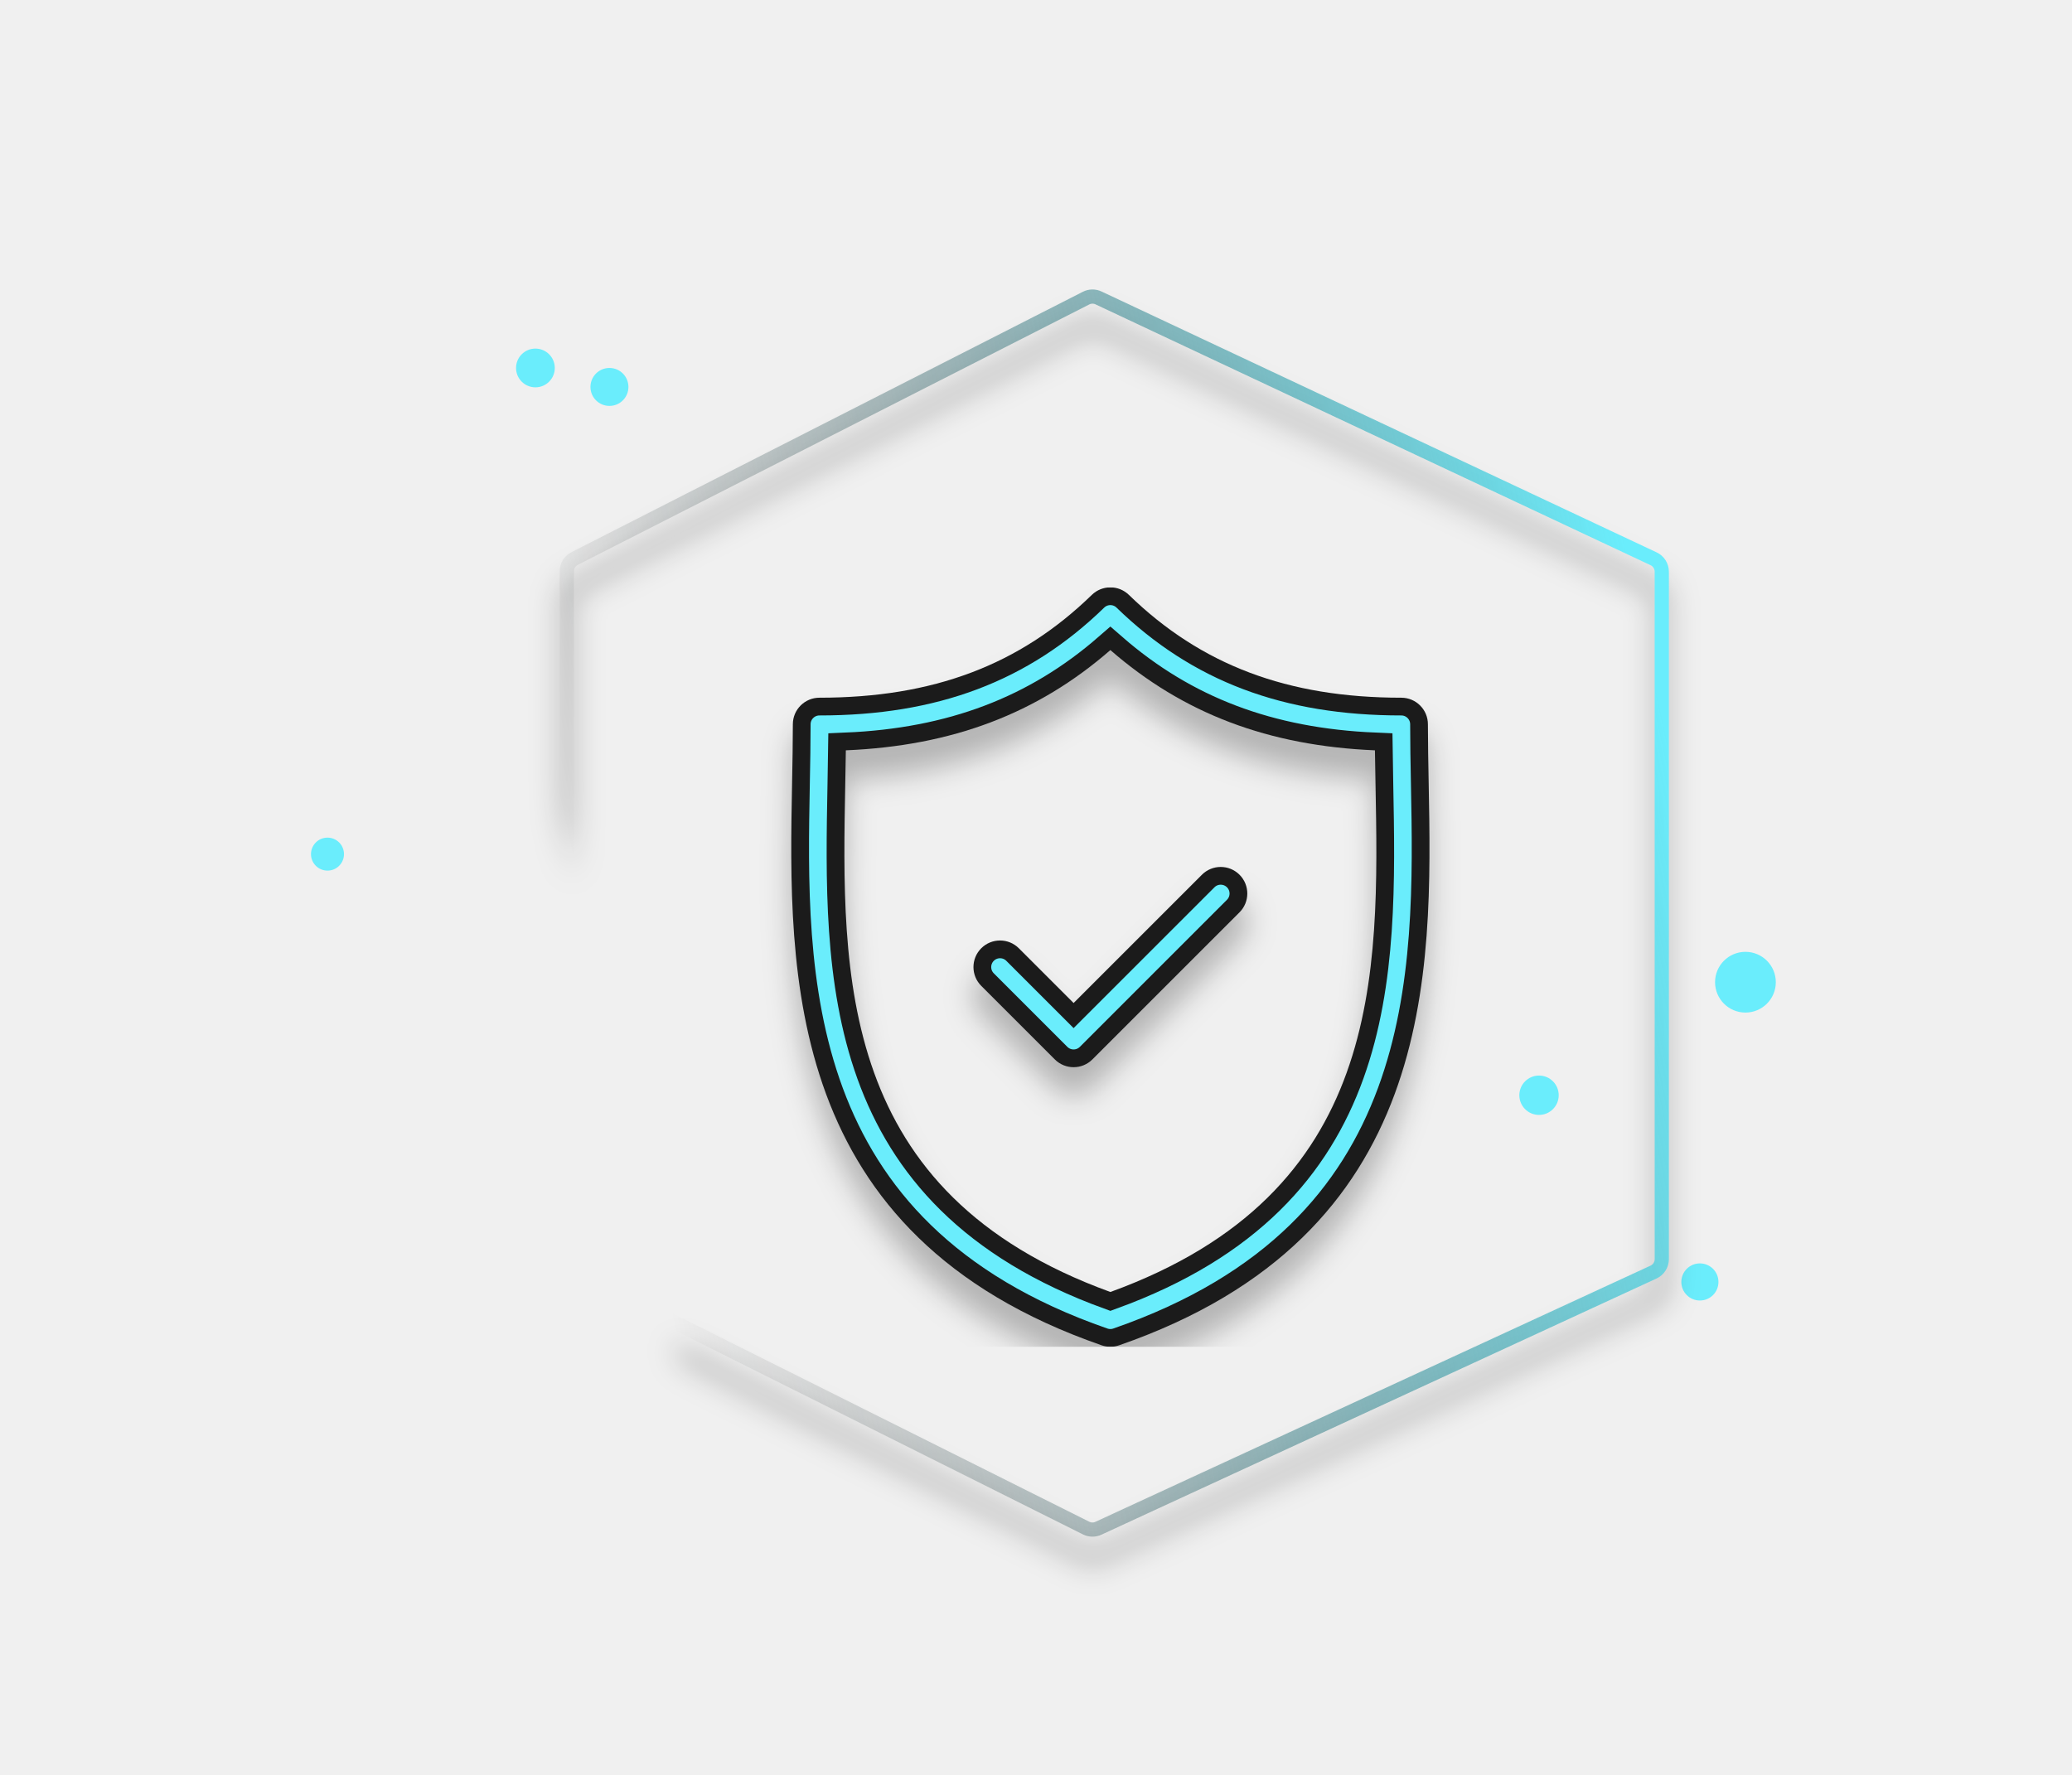
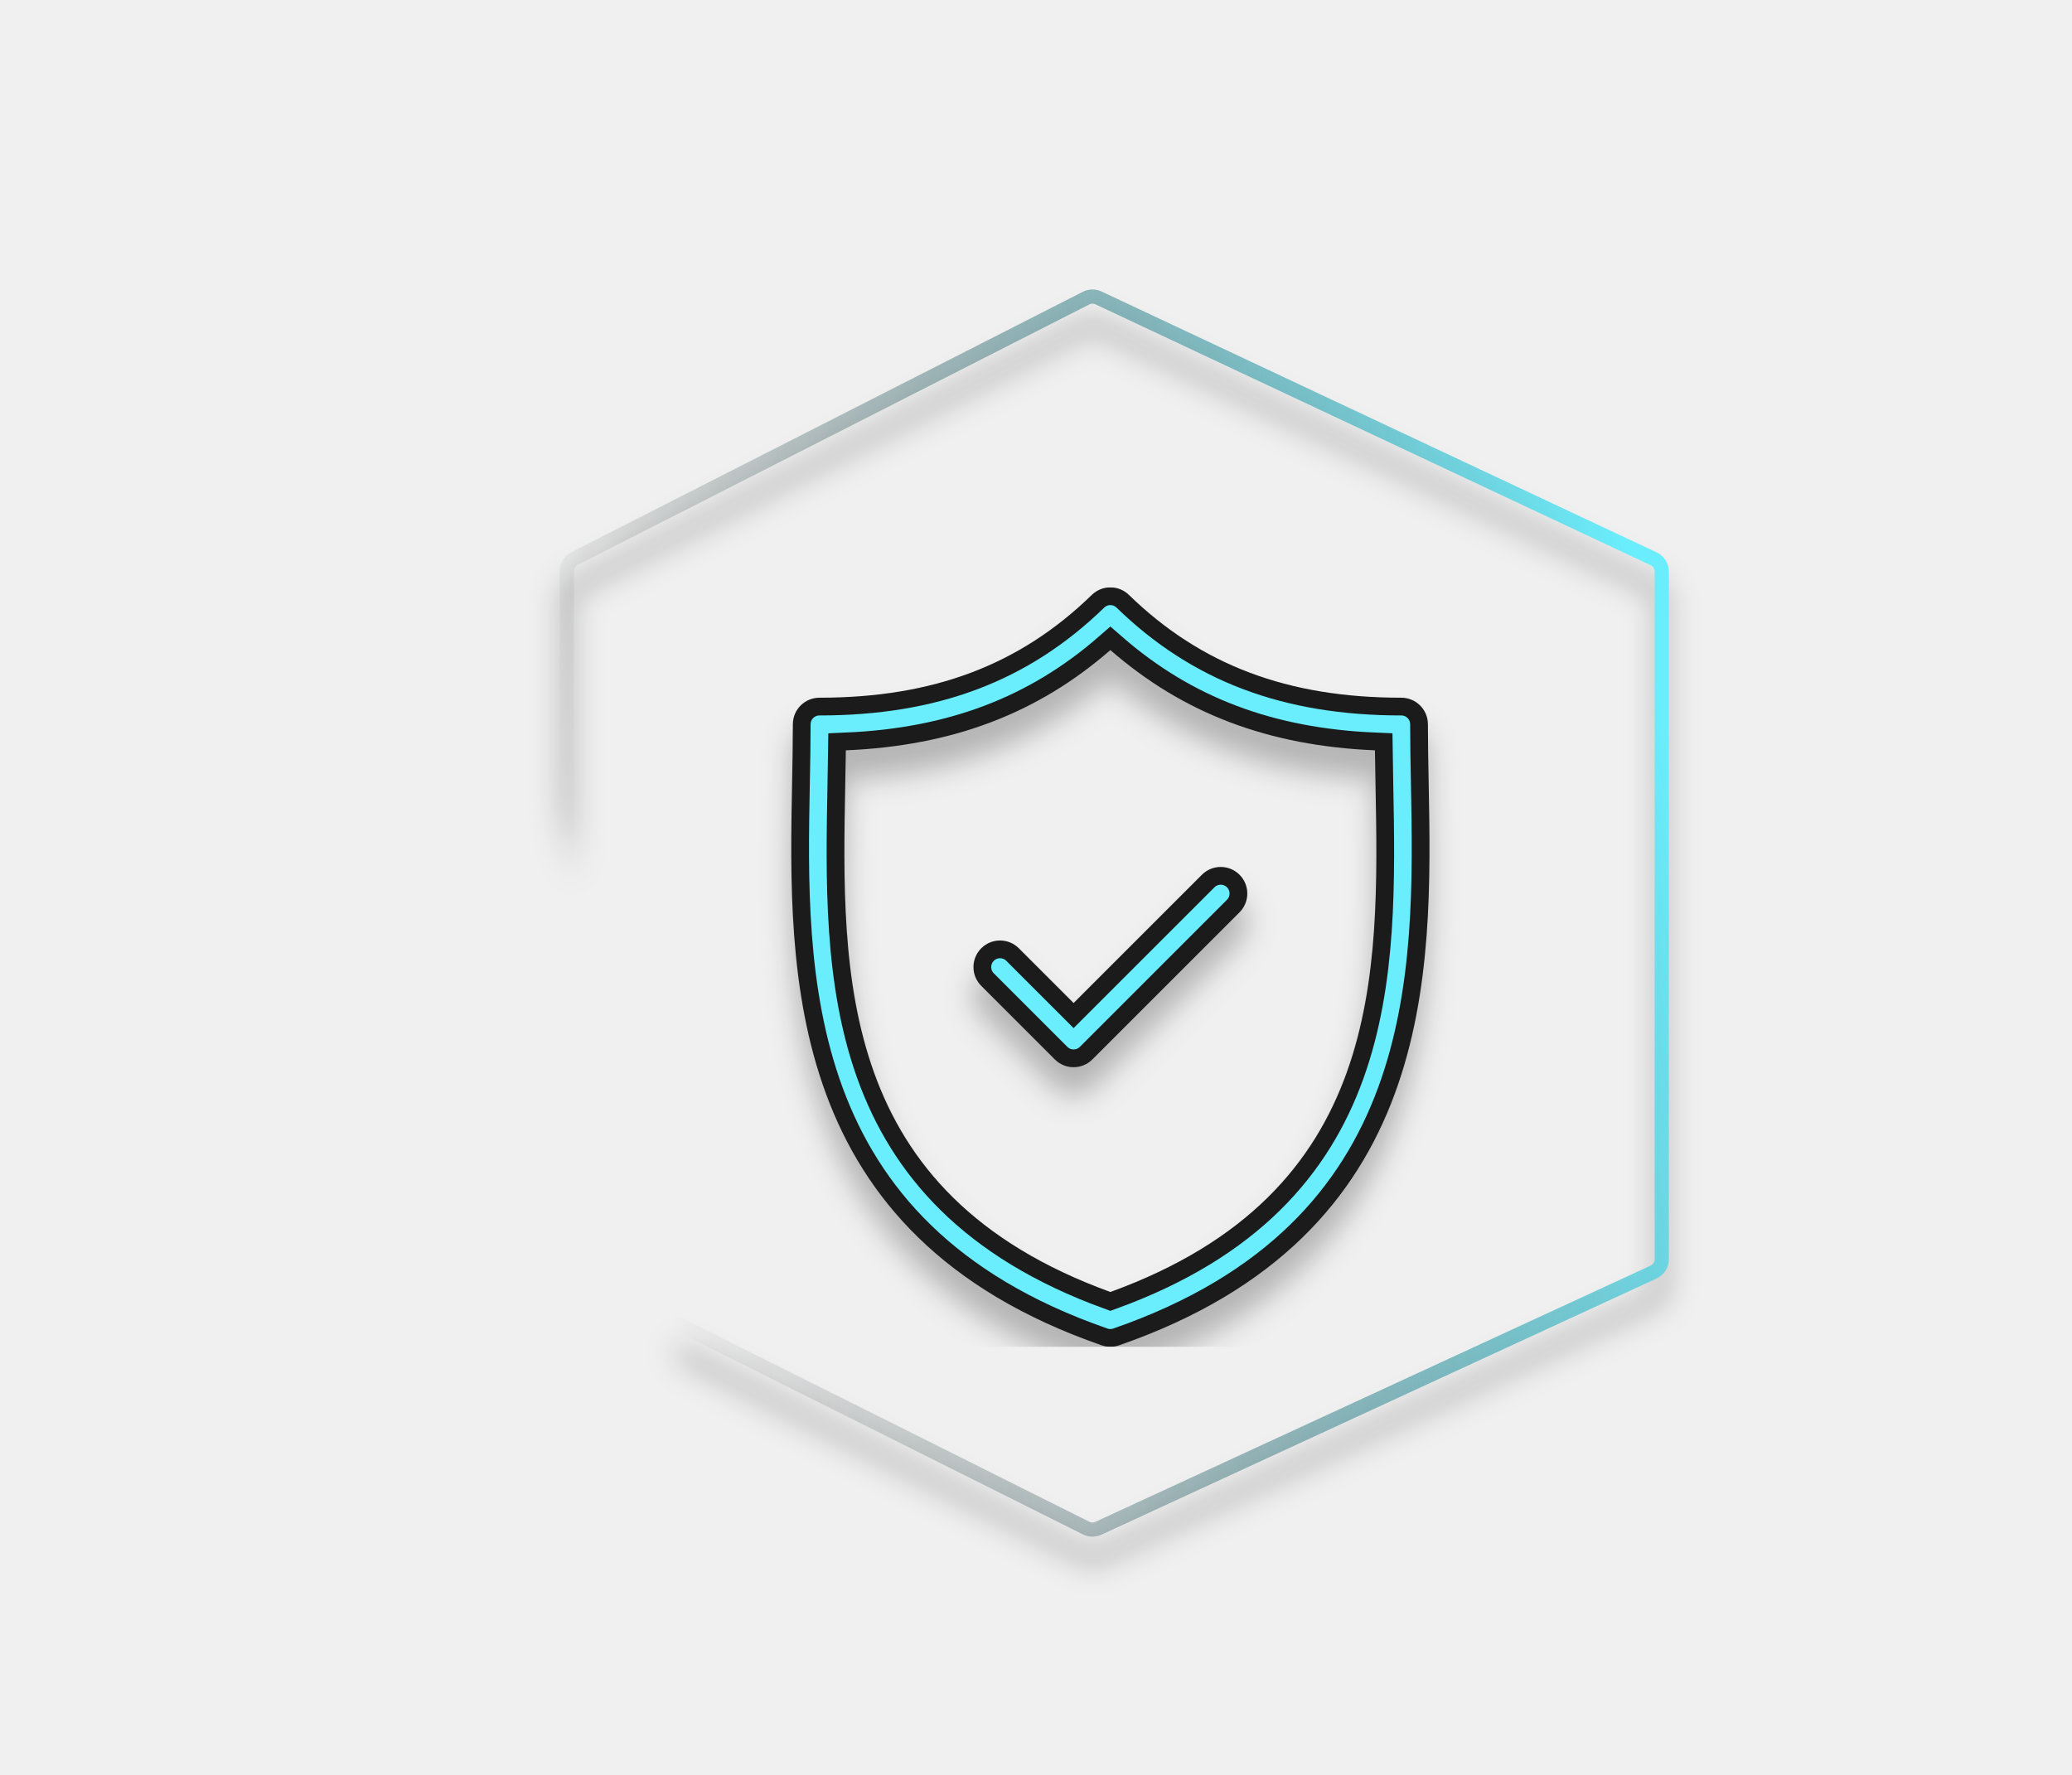
<svg xmlns="http://www.w3.org/2000/svg" width="216" height="185" viewBox="0 -40 214 250" fill="none">
-   <g>
-     <animateTransform attributeName="transform" type="rotate" values="0 108.0 92.5; 360 108.0 92.5" calcMode="linear" begin="0s" dur="15s" repeatCount="indefinite" />
-     <circle cx="36.481" cy="11.845" r="2.729" fill="#6AEDFC" />
-     <circle cx="46.909" cy="14.518" r="2.675" fill="#6AEDFC" />
-     <circle cx="7.188" cy="80.344" r="2.324" fill="#6AEDFC" />
-     <circle cx="206.942" cy="98.389" r="4.279" fill="#6AEDFC" />
-     <circle cx="177.863" cy="114.316" r="2.773" fill="#6AEDFC" />
-     <circle cx="200.525" cy="140.624" r="2.615" fill="#6AEDFC" />
-   </g>
  <g clip-path="url(#clip0)" filter="url(#filter0_d)">
    <mask id="path-1-inside-1" fill="white">
      <path d="M162.317 70.308C162.263 67.419 162.21 64.691 162.21 62.05C162.21 59.982 160.534 58.305 158.465 58.305C142.448 58.305 130.252 53.702 120.087 43.818C118.633 42.404 116.319 42.405 114.865 43.818C104.701 53.702 92.508 58.305 76.492 58.305C74.423 58.305 72.746 59.982 72.746 62.05C72.746 64.691 72.695 67.421 72.639 70.31C72.126 97.194 71.423 134.013 116.25 149.551C116.647 149.689 117.062 149.758 117.476 149.758C117.891 149.758 118.306 149.689 118.703 149.551C163.533 134.013 162.831 97.193 162.317 70.308ZM117.477 142.038C79.032 128.072 79.613 97.479 80.129 70.453C80.16 68.831 80.19 67.259 80.211 65.718C95.212 65.085 107.208 60.539 117.477 51.593C127.747 60.539 139.744 65.085 154.747 65.718C154.767 67.259 154.797 68.83 154.828 70.451C155.344 97.477 155.925 128.072 117.477 142.038Z" />
    </mask>
    <path d="M162.317 70.308C162.263 67.419 162.21 64.691 162.21 62.05C162.21 59.982 160.534 58.305 158.465 58.305C142.448 58.305 130.252 53.702 120.087 43.818C118.633 42.404 116.319 42.405 114.865 43.818C104.701 53.702 92.508 58.305 76.492 58.305C74.423 58.305 72.746 59.982 72.746 62.05C72.746 64.691 72.695 67.421 72.639 70.31C72.126 97.194 71.423 134.013 116.25 149.551C116.647 149.689 117.062 149.758 117.476 149.758C117.891 149.758 118.306 149.689 118.703 149.551C163.533 134.013 162.831 97.193 162.317 70.308ZM117.477 142.038C79.032 128.072 79.613 97.479 80.129 70.453C80.16 68.831 80.19 67.259 80.211 65.718C95.212 65.085 107.208 60.539 117.477 51.593C127.747 60.539 139.744 65.085 154.747 65.718C154.767 67.259 154.797 68.83 154.828 70.451C155.344 97.477 155.925 128.072 117.477 142.038Z" fill="#6AEDFC" stroke="#1B1B1B" stroke-width="5" mask="url(#path-1-inside-1)" />
    <mask id="path-2-inside-2" fill="white">
      <path d="M130.374 83.248L112.297 101.323L104.583 93.609C103.121 92.147 100.749 92.147 99.287 93.609C97.824 95.073 97.824 97.444 99.287 98.906L109.649 109.268C110.38 109.999 111.339 110.365 112.297 110.365C113.255 110.365 114.214 109.999 114.945 109.268L135.67 88.544C137.133 87.082 137.133 84.71 135.67 83.248C134.208 81.785 131.836 81.785 130.374 83.248Z" />
    </mask>
    <path d="M130.374 83.248L112.297 101.323L104.583 93.609C103.121 92.147 100.749 92.147 99.287 93.609C97.824 95.073 97.824 97.444 99.287 98.906L109.649 109.268C110.38 109.999 111.339 110.365 112.297 110.365C113.255 110.365 114.214 109.999 114.945 109.268L135.67 88.544C137.133 87.082 137.133 84.71 135.67 83.248C134.208 81.785 131.836 81.785 130.374 83.248Z" fill="#6AEDFC" stroke="#1B1B1B" stroke-width="5" mask="url(#path-2-inside-2)" />
  </g>
  <g filter="url(#filter1_d)">
    <mask id="path-3-inside-3" fill="white">
      <path d="M39.902 40.477C39.902 39.349 40.535 38.316 41.54 37.804L113.595 1.114C114.421 0.693 115.394 0.678 116.233 1.072L194.432 37.828C195.484 38.322 196.156 39.38 196.156 40.543V137.416C196.156 138.586 195.476 139.649 194.413 140.14L116.213 176.236C115.386 176.618 114.429 176.603 113.614 176.196L41.56 140.165C40.544 139.656 39.902 138.618 39.902 137.481V40.477Z" />
    </mask>
    <path d="M39.902 40.477C39.902 39.349 40.535 38.316 41.54 37.804L113.595 1.114C114.421 0.693 115.394 0.678 116.233 1.072L194.432 37.828C195.484 38.322 196.156 39.38 196.156 40.543V137.416C196.156 138.586 195.476 139.649 194.413 140.14L116.213 176.236C115.386 176.618 114.429 176.603 113.614 176.196L41.56 140.165C40.544 139.656 39.902 138.618 39.902 137.481V40.477Z" stroke="url(#paint0_linear)" stroke-width="4" mask="url(#path-3-inside-3)" />
  </g>
  <defs>
    <filter id="filter0_d" x="59.978" y="42.758" width="115" height="115" filterUnits="userSpaceOnUse" color-interpolation-filters="sRGB">
      <feFlood flood-opacity="0" result="BackgroundImageFix" />
      <feColorMatrix in="SourceAlpha" type="matrix" values="0 0 0 0 0 0 0 0 0 0 0 0 0 0 0 0 0 0 127 0" />
      <feOffset dy="4" />
      <feGaussianBlur stdDeviation="2" />
      <feColorMatrix type="matrix" values="0 0 0 0 0 0 0 0 0 0 0 0 0 0 0 0 0 0 0.25 0" />
      <feBlend mode="normal" in2="BackgroundImageFix" result="effect1_dropShadow" />
      <feBlend mode="normal" in="SourceGraphic" in2="effect1_dropShadow" result="shape" />
    </filter>
    <filter id="filter1_d" x="0.864" y="0.787" width="214.356" height="183.726" filterUnits="userSpaceOnUse" color-interpolation-filters="sRGB">
      <feFlood flood-opacity="0" result="BackgroundImageFix" />
      <feColorMatrix in="SourceAlpha" type="matrix" values="0 0 0 0 0 0 0 0 0 0 0 0 0 0 0 0 0 0 127 0" />
      <feOffset dy="4" />
      <feGaussianBlur stdDeviation="2" />
      <feColorMatrix type="matrix" values="0 0 0 0 0 0 0 0 0 0 0 0 0 0 0 0 0 0 0.25 0" />
      <feBlend mode="normal" in2="BackgroundImageFix" result="effect1_dropShadow" />
      <feBlend mode="normal" in="SourceGraphic" in2="effect1_dropShadow" result="shape" />
    </filter>
    <linearGradient id="paint0_linear" x1="196.156" y1="64.952" x2="45.22" y2="97.673" gradientUnits="userSpaceOnUse">
      <stop stop-color="#6AEDFC" />
      <stop offset="1" stop-opacity="0" />
    </linearGradient>
    <clipPath id="clip0">
      <rect width="107" height="107" fill="white" transform="translate(63.9785 42.7578)" />
    </clipPath>
  </defs>
</svg>
